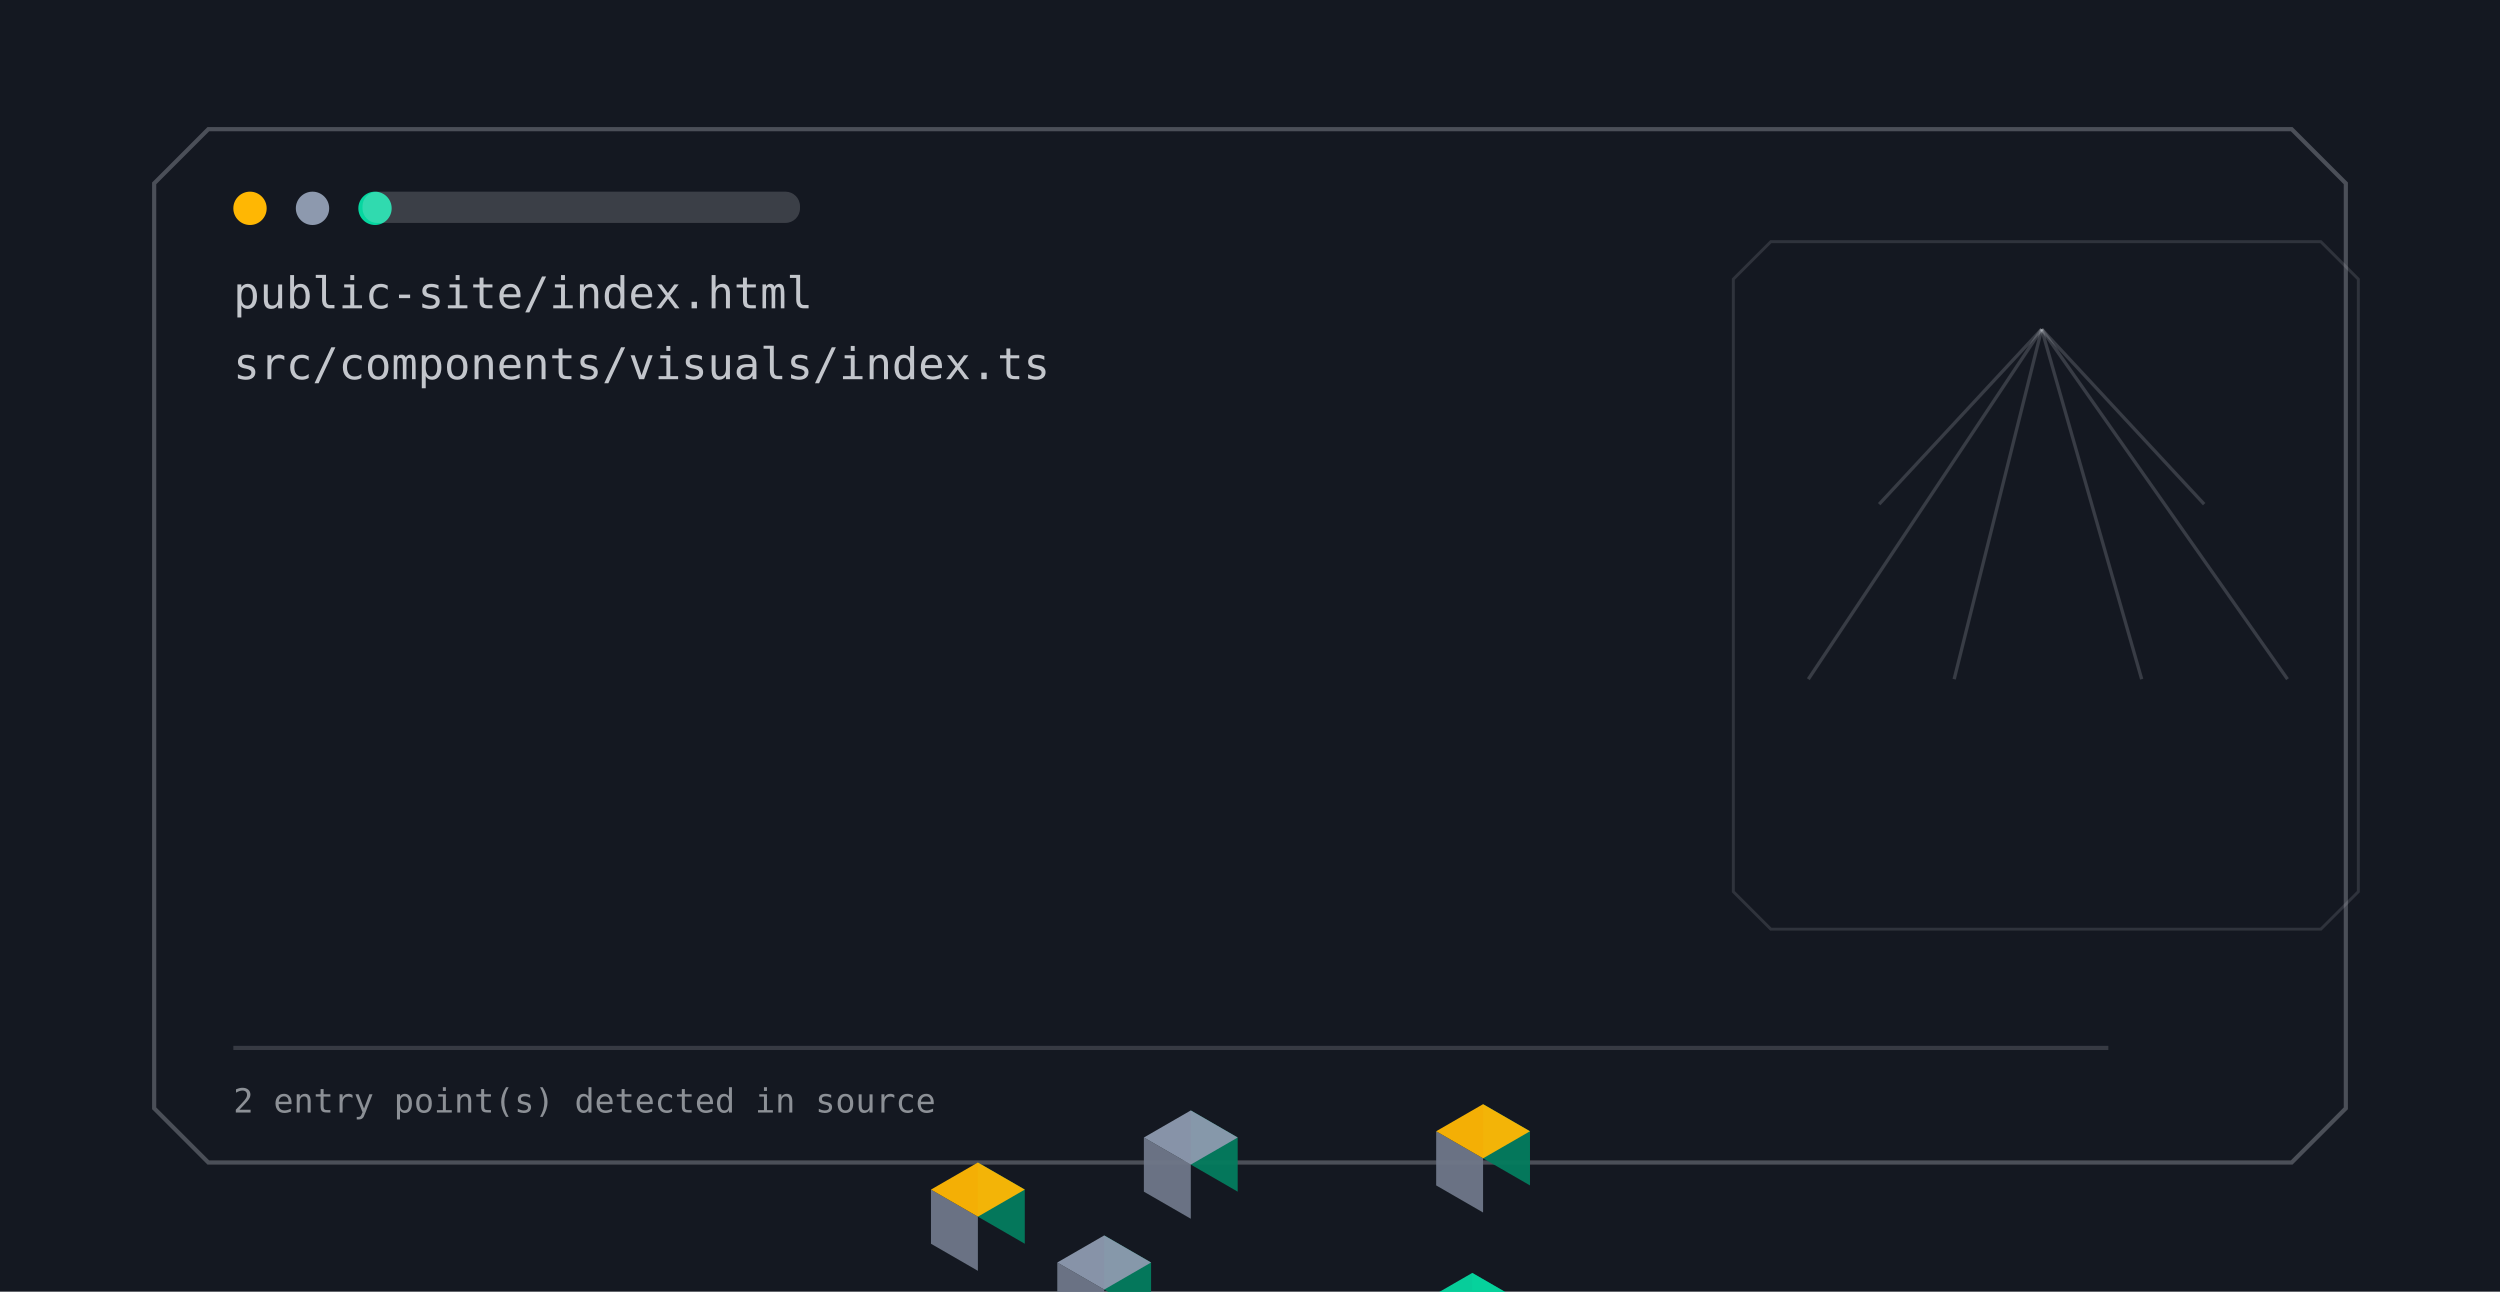
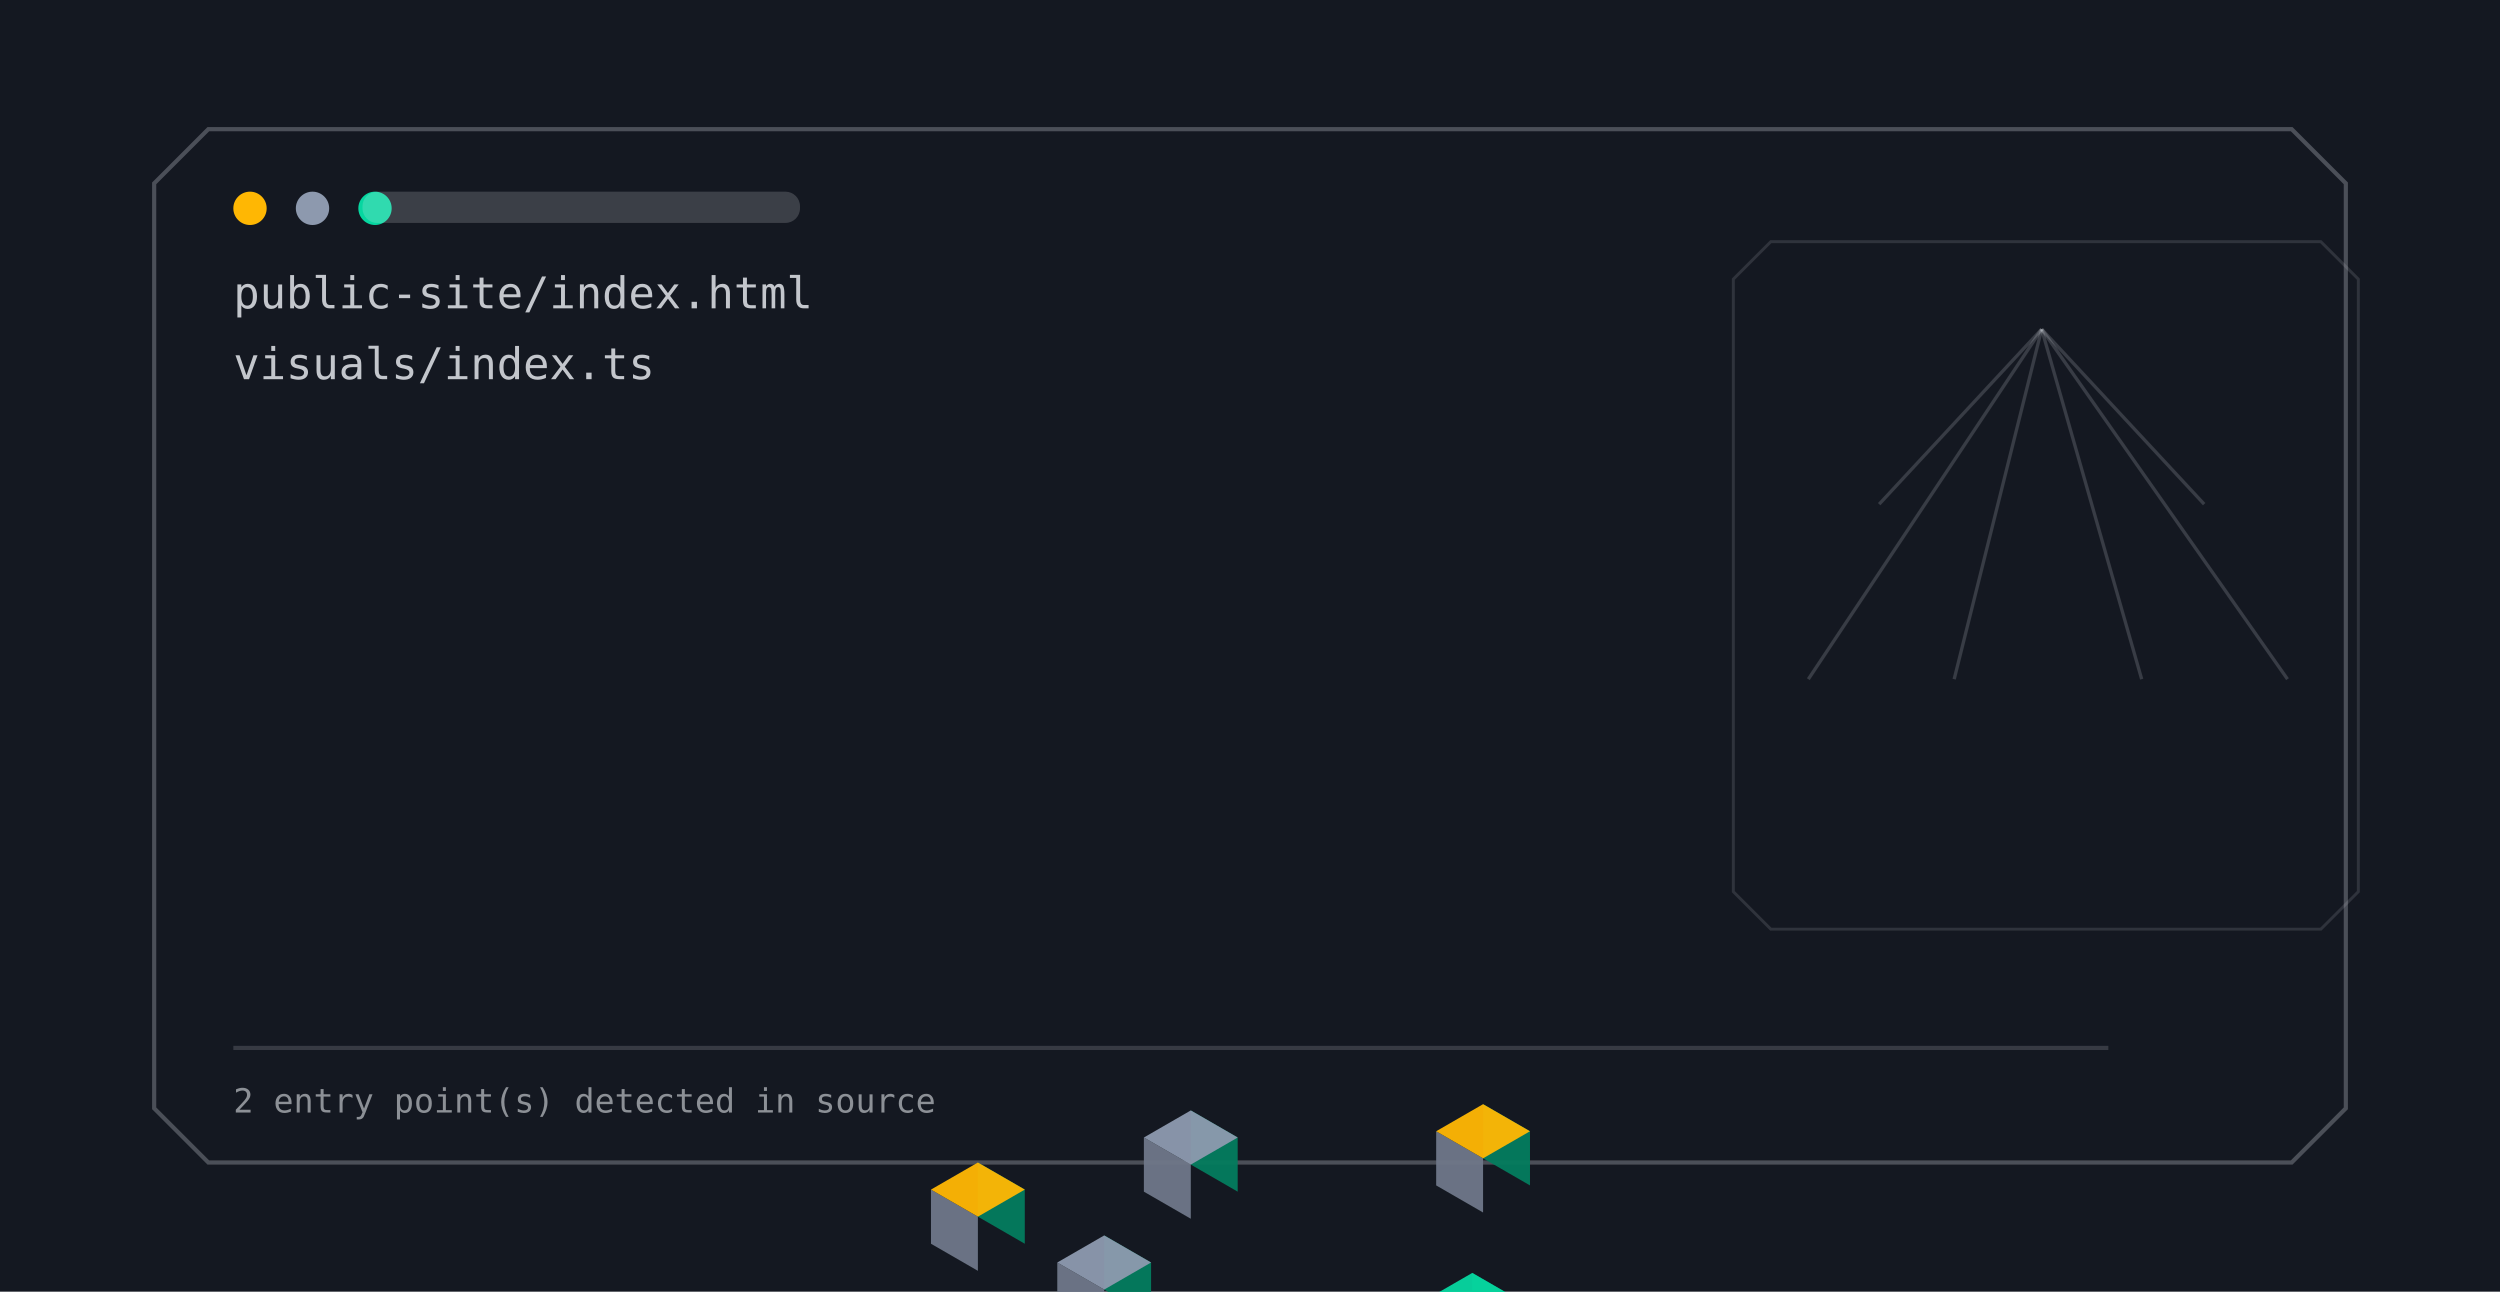
<svg xmlns="http://www.w3.org/2000/svg" viewBox="0 0 1200 620" width="1200" height="620" role="img" aria-label="nex-robotix command surface">
  <rect width="1200" height="620" fill="#141821" />
  <defs>
    <linearGradient id="gt" x1="0" y1="0" x2="1" y2="1">
      <stop offset="0%" stop-color="#ffb703" />
      <stop offset="100%" stop-color="#8d99ae" />
    </linearGradient>
  </defs>
  <path d="M100.00,62.00 H1100.00 L1126.00,88.00 V532.00 L1100.00,558.00 H100.00 L74.00,532.00 V88.00 Z" fill="none" stroke="rgba(238,241,246,0.300)" stroke-width="2.00" opacity="0.85" />
  <circle cx="120.00" cy="100.00" r="8.00" fill="#ffb703" opacity="1.00" />
  <circle cx="150.00" cy="100.00" r="8.00" fill="#8d99ae" opacity="1.00" />
  <circle cx="180.00" cy="100.00" r="8.00" fill="#06d6a0" opacity="1.00" />
  <rect x="174.00" y="92.00" width="210.00" height="15.00" rx="7.00" fill="rgba(238,241,246,0.180)" opacity="1.00" />
  <text x="112" y="148" font-family="ui-monospace,SFMono-Regular,Menlo,monospace" font-size="21" fill="rgba(238,241,246,0.800)">public-site/index.html</text>
-   <text x="112" y="182" font-family="ui-monospace,SFMono-Regular,Menlo,monospace" font-size="21" fill="rgba(238,241,246,0.800)">src/components/visuals/index.ts</text>
+   <text x="112" y="182" font-family="ui-monospace,SFMono-Regular,Menlo,monospace" font-size="21" fill="rgba(238,241,246,0.800)">visuals/index.ts</text>
  <path d="M850.00,116.00 H1114.00 L1132.00,134.00 V428.00 L1114.00,446.00 H850.00 L832.00,428.00 V134.00 Z" fill="none" stroke="rgba(238,241,246,0.180)" stroke-width="1.40" opacity="0.70" />
  <line x1="980.00" y1="158.00" x2="902.00" y2="242.00" stroke="rgba(238,241,246,0.300)" stroke-width="1.60" opacity="0.55" />
  <line x1="980.00" y1="158.00" x2="1058.00" y2="242.00" stroke="rgba(238,241,246,0.300)" stroke-width="1.60" opacity="0.55" />
  <line x1="980.00" y1="158.00" x2="868.00" y2="326.00" stroke="rgba(238,241,246,0.300)" stroke-width="1.60" opacity="0.55" />
  <line x1="980.00" y1="158.00" x2="938.00" y2="326.00" stroke="rgba(238,241,246,0.300)" stroke-width="1.60" opacity="0.55" />
  <line x1="980.00" y1="158.00" x2="1028.00" y2="326.00" stroke="rgba(238,241,246,0.300)" stroke-width="1.60" opacity="0.55" />
  <line x1="980.00" y1="158.00" x2="1098.00" y2="326.00" stroke="rgba(238,241,246,0.300)" stroke-width="1.60" opacity="0.55" />
  <polygon points="711.87,556.00 734.39,569.00 734.39,543.00 711.87,530.00" fill="#037c5d" opacity="0.95" />
  <polygon points="689.36,569.00 711.87,582.00 711.87,556.00 689.36,543.00" fill="#6e7788" opacity="0.95" />
  <polygon points="711.87,530.00 734.39,543.00 711.87,556.00 689.36,543.00" fill="#ffb703" opacity="0.95" />
  <polygon points="571.58,559.00 594.09,572.00 594.09,546.00 571.58,533.00" fill="#037c5d" opacity="0.95" />
  <polygon points="549.06,572.00 571.58,585.00 571.58,559.00 549.06,546.00" fill="#6e7788" opacity="0.95" />
  <polygon points="571.58,533.00 594.09,546.00 571.58,559.00 549.06,546.00" fill="#8d99ae" opacity="0.95" />
  <polygon points="706.68,637.00 729.19,650.00 729.19,624.00 706.68,611.00" fill="#037c5d" opacity="0.95" />
  <polygon points="684.16,650.00 706.68,663.00 706.68,637.00 684.16,624.00" fill="#6e7788" opacity="0.95" />
  <polygon points="706.68,611.00 729.19,624.00 706.68,637.00 684.16,624.00" fill="#06d6a0" opacity="0.95" />
  <polygon points="469.39,584.00 491.90,597.00 491.90,571.00 469.39,558.00" fill="#037c5d" opacity="0.95" />
  <polygon points="446.87,597.00 469.39,610.00 469.39,584.00 446.87,571.00" fill="#6e7788" opacity="0.95" />
  <polygon points="469.39,558.00 491.90,571.00 469.39,584.00 446.87,571.00" fill="#ffb703" opacity="0.95" />
  <polygon points="530.01,619.00 552.52,632.00 552.52,606.00 530.01,593.00" fill="#037c5d" opacity="0.95" />
  <polygon points="507.49,632.00 530.01,645.00 530.01,619.00 507.49,606.00" fill="#6e7788" opacity="0.95" />
  <polygon points="530.01,593.00 552.52,606.00 530.01,619.00 507.49,606.00" fill="#8d99ae" opacity="0.95" />
  <polygon points="607.95,664.00 630.47,677.00 630.47,651.00 607.95,638.00" fill="#037c5d" opacity="0.95" />
  <polygon points="585.43,677.00 607.95,690.00 607.95,664.00 585.43,651.00" fill="#6e7788" opacity="0.95" />
  <polygon points="607.95,638.00 630.47,651.00 607.95,664.00 585.43,651.00" fill="#06d6a0" opacity="0.95" />
  <polygon points="668.57,699.00 691.09,712.00 691.09,686.00 668.57,673.00" fill="#037c5d" opacity="0.95" />
  <polygon points="646.05,712.00 668.57,725.00 668.57,699.00 646.05,686.00" fill="#6e7788" opacity="0.95" />
  <polygon points="668.57,673.00 691.09,686.00 668.57,699.00 646.05,686.00" fill="#ffb703" opacity="0.95" />
  <rect x="112.00" y="502.00" width="900.00" height="2.00" rx="0.00" fill="rgba(238,241,246,0.160)" opacity="1.00" />
  <text x="112" y="534" font-family="ui-monospace,Menlo,monospace" font-size="16" fill="rgba(238,241,246,0.550)">2 entry point(s) detected in source</text>
</svg>
